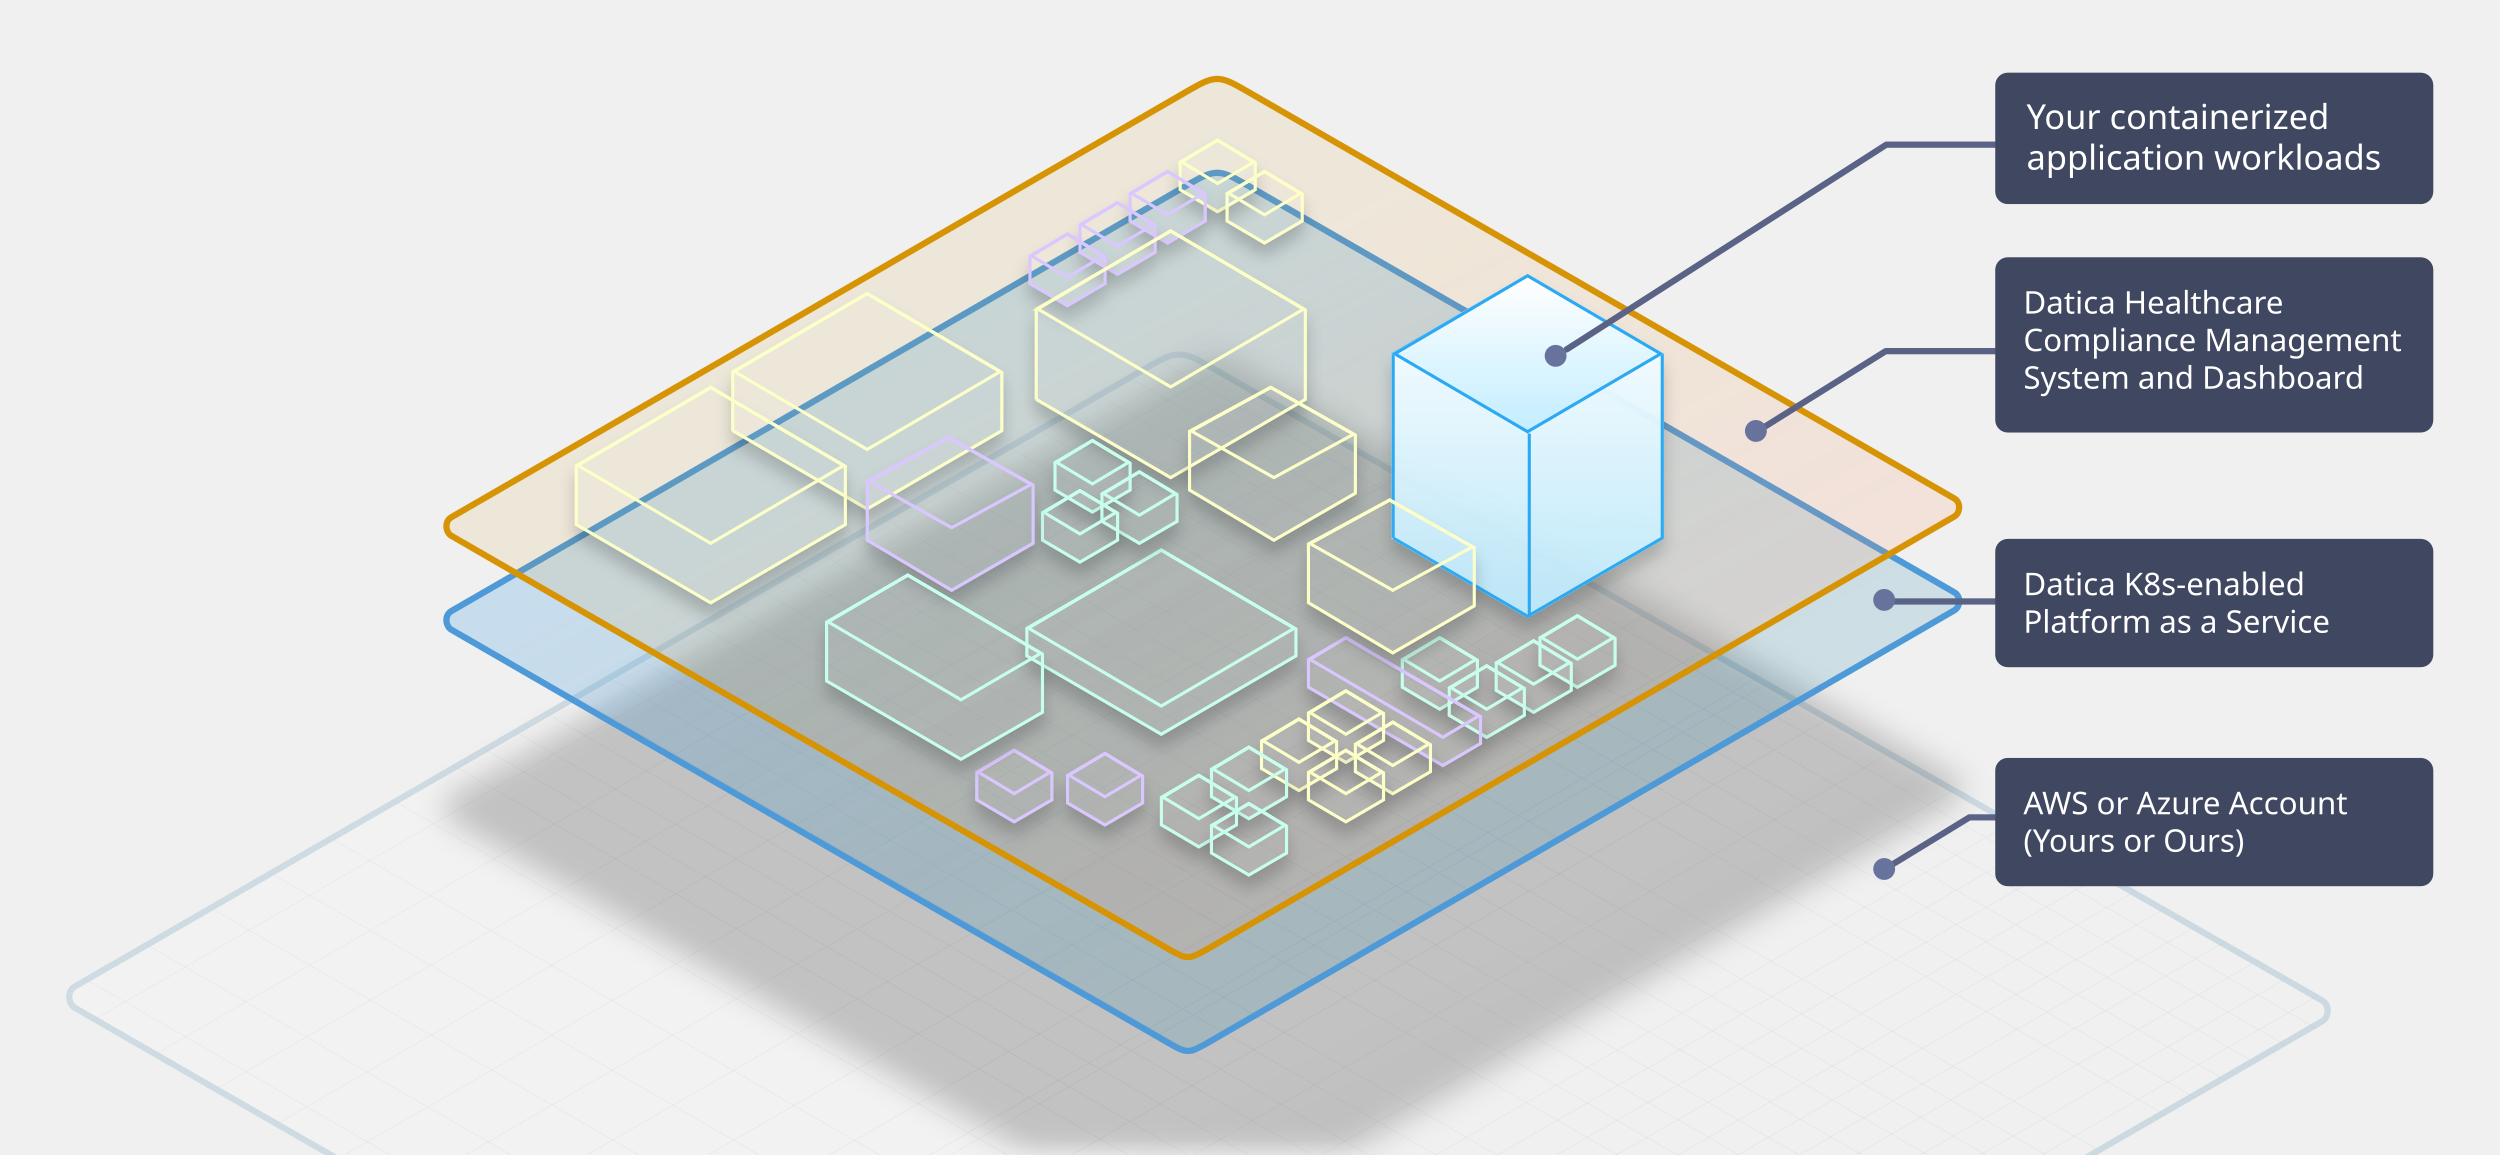
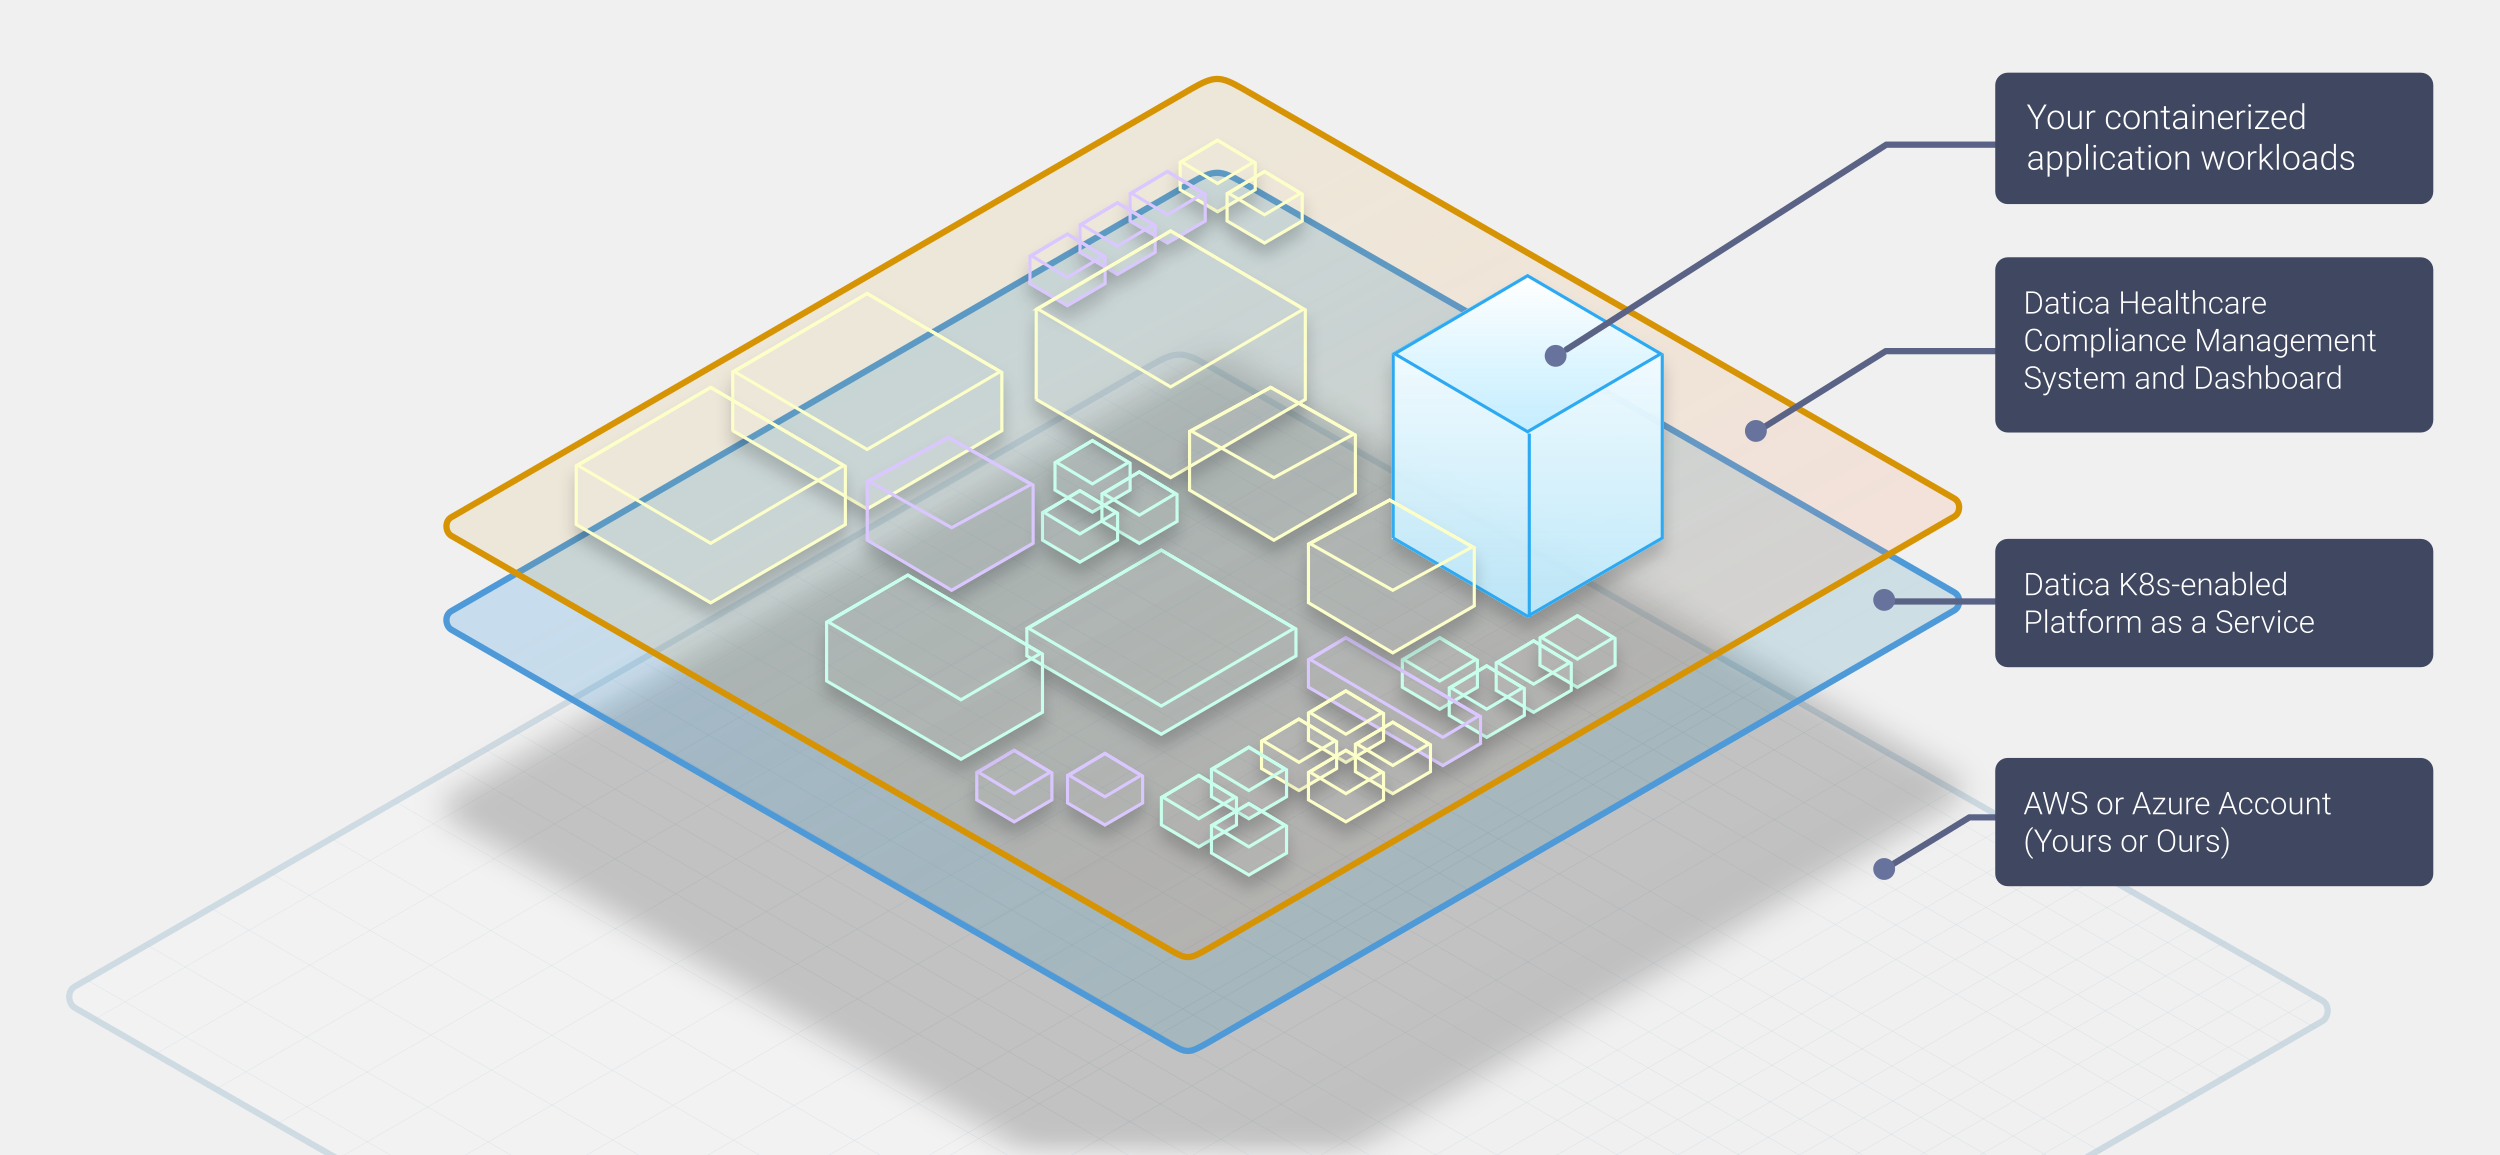
<svg xmlns="http://www.w3.org/2000/svg" xmlns:xlink="http://www.w3.org/1999/xlink" viewBox="0 0 799 369">
  <defs>
    <linearGradient id="b" x1="9.27%" x2="49.13%" y1="50%" y2="92.5%">
      <stop offset="0%" stop-color="#FFF" stop-opacity=".09" />
      <stop offset="100%" stop-color="#FFF" stop-opacity="0" />
    </linearGradient>
    <path id="a" d="M359.27 414.27c8.4 4.87 8.7 4.83 17.27-.08 7.63-4.41 280.8-162.09 345.04-199.23 2.39-1.38 3.6-6.26-.03-8.36-58.72-33.93-297.38-169.07-356.11-203-8.5-4.87-10.87-4.77-19.42.12C259.94 53.38 88.41 152.44 2.32 202.1c-3.71 2.15-2.42 7.2.05 8.62C118.7 278 357.28 413.12 359.27 414.27z" />
    <path id="d" d="M359.27 414.27c8.4 4.87 8.7 4.83 17.27-.08 7.63-4.41 280.8-162.09 345.04-199.23 2.39-1.38 3.6-6.26-.03-8.36-58.72-33.93-297.38-169.07-356.11-203-8.5-4.87-10.87-4.77-19.42.12C259.94 53.38 88.41 152.44 2.32 202.1c-3.71 2.15-2.42 7.2.05 8.62C118.7 278 357.28 413.12 359.27 414.27z" />
    <filter id="e" width="105.8%" height="110%" x="-2.9%" y="-5%" filterUnits="objectBoundingBox">
      <feGaussianBlur in="SourceGraphic" stdDeviation="4.72" />
    </filter>
    <linearGradient id="f" x1="9.27%" x2="49.13%" y1="50%" y2="92.5%">
      <stop offset="0%" stop-color="#4B9EDE" stop-opacity=".25" />
      <stop offset="100%" stop-color="#097AA2" stop-opacity=".15" />
    </linearGradient>
    <path id="g" d="M230.37 309.42c7.48 4.33 7.76 4.3 15.4-.08 6.8-3.93 180.39-104.54 237.68-137.66 2.13-1.23 3.2-5.58-.02-7.45-52.37-30.26-175.2-100.76-227.56-131.02-7.58-4.34-9.7-4.25-17.32.11C161.8 77.6 78.83 125.94 2.07 170.21c-3.31 1.91-2.16 6.41.04 7.69 103.73 59.99 226.48 130.5 228.26 131.52z" />
    <linearGradient id="h" x1="10.39%" x2="49.13%" y1="51.19%" y2="92.5%">
      <stop offset="0%" stop-color="#D69405" stop-opacity=".1" />
      <stop offset="100%" stop-color="#FF925E" stop-opacity=".15" />
    </linearGradient>
    <path id="i" d="M230.37 279.42c7.48 4.33 7.76 4.3 15.4-.08 6.8-3.93 180.39-104.54 237.68-137.66 2.13-1.23 3.2-5.58-.02-7.45-52.37-30.26-175.2-100.76-227.56-131.02-7.58-4.34-9.7-4.25-17.32.11C161.8 47.6 78.83 95.94 2.07 140.21c-3.31 1.91-2.16 6.41.04 7.69 103.73 59.99 226.48 130.5 228.26 131.52z" />
    <linearGradient id="l" x1="50%" x2="50%" y1="2.77%" y2="97.42%">
      <stop offset="0%" stop-color="#FFF" />
      <stop offset="100%" stop-color="#BEECFF" stop-opacity=".89" />
    </linearGradient>
    <path id="k" d="M0 84.67L43.45 110 87 84.67V25.59L43.45 0 0 25.32z" />
    <filter id="j" width="121.8%" height="117.3%" x="-10.9%" y="-5%" filterUnits="objectBoundingBox">
      <feOffset dy="4" in="SourceAlpha" result="shadowOffsetOuter1" />
      <feGaussianBlur in="shadowOffsetOuter1" result="shadowBlurOuter1" stdDeviation="2.5" />
      <feComposite in="shadowBlurOuter1" in2="SourceAlpha" operator="out" result="shadowBlurOuter1" />
      <feColorMatrix in="shadowBlurOuter1" values="0 0 0 0 0.038 0 0 0 0 0.043 0 0 0 0 0.054 0 0 0 0.2 0" />
    </filter>
    <linearGradient id="m" x1="50%" x2="50%" y1="2.77%" y2="97.42%">
      <stop offset="0%" stop-color="#FFF" />
      <stop offset="100%" stop-color="#C2EDFF" stop-opacity=".92" />
    </linearGradient>
    <path id="n" d="M0 25.52L43.45 51 87 25.52 43.45 0z" />
    <path id="p" d="M193 16.68L205.45 24 218 16.68V7.59L205.45 0 193 7.32z" />
    <filter id="o" width="176%" height="179.2%" x="-38%" y="-22.9%" filterUnits="objectBoundingBox">
      <feOffset dy="4" in="SourceAlpha" result="shadowOffsetOuter1" />
      <feGaussianBlur in="shadowOffsetOuter1" result="shadowBlurOuter1" stdDeviation="2.5" />
      <feComposite in="shadowBlurOuter1" in2="SourceAlpha" operator="out" result="shadowBlurOuter1" />
      <feColorMatrix in="shadowBlurOuter1" values="0 0 0 0 0.038 0 0 0 0 0.043 0 0 0 0 0.054 0 0 0 0.2 0" />
    </filter>
    <path id="q" d="M193 7.52L205.45 15 218 7.52 205.45 0z" />
    <path id="s" d="M208 26.68L220.45 34 233 26.68v-9.09L220.45 10 208 17.32z" />
    <filter id="r" width="176%" height="179.2%" x="-38%" y="-22.9%" filterUnits="objectBoundingBox">
      <feOffset dy="4" in="SourceAlpha" result="shadowOffsetOuter1" />
      <feGaussianBlur in="shadowOffsetOuter1" result="shadowBlurOuter1" stdDeviation="2.5" />
      <feComposite in="shadowBlurOuter1" in2="SourceAlpha" operator="out" result="shadowBlurOuter1" />
      <feColorMatrix in="shadowBlurOuter1" values="0 0 0 0 0.038 0 0 0 0 0.043 0 0 0 0 0.054 0 0 0 0.2 0" />
    </filter>
    <path id="t" d="M208 17.52L220.45 25 233 17.52 220.45 10z" />
    <path id="v" d="M177 26.68L189.45 34 202 26.68v-9.09L189.45 10 177 17.32z" />
    <filter id="u" width="176%" height="179.2%" x="-38%" y="-22.9%" filterUnits="objectBoundingBox">
      <feOffset dy="4" in="SourceAlpha" result="shadowOffsetOuter1" />
      <feGaussianBlur in="shadowOffsetOuter1" result="shadowBlurOuter1" stdDeviation="2.5" />
      <feComposite in="shadowBlurOuter1" in2="SourceAlpha" operator="out" result="shadowBlurOuter1" />
      <feColorMatrix in="shadowBlurOuter1" values="0 0 0 0 0.038 0 0 0 0 0.043 0 0 0 0 0.054 0 0 0 0.2 0" />
    </filter>
    <path id="w" d="M177 17.52L189.45 25 202 17.52 189.45 10z" />
    <path id="y" d="M161 36.67L173.45 44 186 36.67v-9.08L173.45 20 161 27.32z" />
    <filter id="x" width="176%" height="179.2%" x="-38%" y="-22.9%" filterUnits="objectBoundingBox">
      <feOffset dy="4" in="SourceAlpha" result="shadowOffsetOuter1" />
      <feGaussianBlur in="shadowOffsetOuter1" result="shadowBlurOuter1" stdDeviation="2.5" />
      <feComposite in="shadowBlurOuter1" in2="SourceAlpha" operator="out" result="shadowBlurOuter1" />
      <feColorMatrix in="shadowBlurOuter1" values="0 0 0 0 0.038 0 0 0 0 0.043 0 0 0 0 0.054 0 0 0 0.2 0" />
    </filter>
    <path id="z" d="M161 27.52L173.45 35 186 27.52 173.45 20z" />
    <path id="B" d="M145 46.67L157.45 54 170 46.67v-9.08L157.45 30 145 37.32z" />
    <filter id="A" width="176%" height="179.2%" x="-38%" y="-22.9%" filterUnits="objectBoundingBox">
      <feOffset dy="4" in="SourceAlpha" result="shadowOffsetOuter1" />
      <feGaussianBlur in="shadowOffsetOuter1" result="shadowBlurOuter1" stdDeviation="2.5" />
      <feComposite in="shadowBlurOuter1" in2="SourceAlpha" operator="out" result="shadowBlurOuter1" />
      <feColorMatrix in="shadowBlurOuter1" values="0 0 0 0 0.038 0 0 0 0 0.043 0 0 0 0 0.054 0 0 0 0.2 0" />
    </filter>
    <path id="C" d="M145 37.52L157.45 45 170 37.52 157.45 30z" />
    <path id="E" d="M144 165.68L187.45 191 231 165.68v-9.09L187.45 131 144 156.32z" />
    <filter id="D" width="121.8%" height="131.7%" x="-10.9%" y="-9.2%" filterUnits="objectBoundingBox">
      <feOffset dy="4" in="SourceAlpha" result="shadowOffsetOuter1" />
      <feGaussianBlur in="shadowOffsetOuter1" result="shadowBlurOuter1" stdDeviation="2.5" />
      <feComposite in="shadowBlurOuter1" in2="SourceAlpha" operator="out" result="shadowBlurOuter1" />
      <feColorMatrix in="shadowBlurOuter1" values="0 0 0 0 0.038 0 0 0 0 0.043 0 0 0 0 0.054 0 0 0 0.2 0" />
    </filter>
    <path id="F" d="M144 156.52L187.45 182 231 156.52 187.45 131z" />
    <path id="H" d="M308 168.68l12.45 7.32 12.55-7.32v-9.09L320.45 152 308 159.32z" />
    <filter id="G" width="176%" height="179.2%" x="-38%" y="-22.9%" filterUnits="objectBoundingBox">
      <feOffset dy="4" in="SourceAlpha" result="shadowOffsetOuter1" />
      <feGaussianBlur in="shadowOffsetOuter1" result="shadowBlurOuter1" stdDeviation="2.5" />
      <feComposite in="shadowBlurOuter1" in2="SourceAlpha" operator="out" result="shadowBlurOuter1" />
      <feColorMatrix in="shadowBlurOuter1" values="0 0 0 0 0.038 0 0 0 0 0.043 0 0 0 0 0.054 0 0 0 0.2 0" />
    </filter>
    <path id="I" d="M308 159.52l12.45 7.48 12.55-7.48-12.55-7.52z" />
    <path id="K" d="M294 176.68l12.45 7.32 12.55-7.32v-9.09L306.45 160 294 167.32z" />
    <filter id="J" width="176%" height="179.2%" x="-38%" y="-22.9%" filterUnits="objectBoundingBox">
      <feOffset dy="4" in="SourceAlpha" result="shadowOffsetOuter1" />
      <feGaussianBlur in="shadowOffsetOuter1" result="shadowBlurOuter1" stdDeviation="2.5" />
      <feComposite in="shadowBlurOuter1" in2="SourceAlpha" operator="out" result="shadowBlurOuter1" />
      <feColorMatrix in="shadowBlurOuter1" values="0 0 0 0 0.038 0 0 0 0 0.043 0 0 0 0 0.054 0 0 0 0.2 0" />
    </filter>
    <path id="L" d="M294 167.52l12.45 7.48 12.55-7.48-12.55-7.52z" />
    <path id="N" d="M264 175.68l12.45 7.32 12.55-7.32v-9.09L276.45 159 264 166.32z" />
    <filter id="M" width="176%" height="179.2%" x="-38%" y="-22.9%" filterUnits="objectBoundingBox">
      <feOffset dy="4" in="SourceAlpha" result="shadowOffsetOuter1" />
      <feGaussianBlur in="shadowOffsetOuter1" result="shadowBlurOuter1" stdDeviation="2.5" />
      <feComposite in="shadowBlurOuter1" in2="SourceAlpha" operator="out" result="shadowBlurOuter1" />
      <feColorMatrix in="shadowBlurOuter1" values="0 0 0 0 0.038 0 0 0 0 0.043 0 0 0 0 0.054 0 0 0 0.2 0" />
    </filter>
    <path id="O" d="M264 166.52l12.45 7.48 12.55-7.48-12.55-7.52z" />
    <path id="Q" d="M279 184.68l12.45 7.32 12.55-7.32v-9.09L291.45 168 279 175.32z" />
    <filter id="P" width="176%" height="179.2%" x="-38%" y="-22.9%" filterUnits="objectBoundingBox">
      <feOffset dy="4" in="SourceAlpha" result="shadowOffsetOuter1" />
      <feGaussianBlur in="shadowOffsetOuter1" result="shadowBlurOuter1" stdDeviation="2.5" />
      <feComposite in="shadowBlurOuter1" in2="SourceAlpha" operator="out" result="shadowBlurOuter1" />
      <feColorMatrix in="shadowBlurOuter1" values="0 0 0 0 0.038 0 0 0 0 0.043 0 0 0 0 0.054 0 0 0 0.2 0" />
    </filter>
    <path id="R" d="M279 175.52l12.45 7.48 12.55-7.48-12.55-7.52z" />
    <path id="T" d="M234 175.68L277.45 201l12.55-7.32v-9.09L246.45 159 234 166.32z" />
    <filter id="S" width="133.9%" height="145.2%" x="-17%" y="-13.1%" filterUnits="objectBoundingBox">
      <feOffset dy="4" in="SourceAlpha" result="shadowOffsetOuter1" />
      <feGaussianBlur in="shadowOffsetOuter1" result="shadowBlurOuter1" stdDeviation="2.5" />
      <feComposite in="shadowBlurOuter1" in2="SourceAlpha" operator="out" result="shadowBlurOuter1" />
      <feColorMatrix in="shadowBlurOuter1" values="0 0 0 0 0.038 0 0 0 0 0.043 0 0 0 0 0.054 0 0 0 0.2 0" />
    </filter>
    <path id="U" d="M234 166.52L277.45 192l12.55-7.48L246.45 159z" />
    <path id="W" d="M147 83.67L190.45 109 234 83.67V54.59L190.45 29 147 54.32z" />
    <filter id="V" width="121.8%" height="123.7%" x="-10.9%" y="-6.9%" filterUnits="objectBoundingBox">
      <feOffset dy="4" in="SourceAlpha" result="shadowOffsetOuter1" />
      <feGaussianBlur in="shadowOffsetOuter1" result="shadowBlurOuter1" stdDeviation="2.5" />
      <feComposite in="shadowBlurOuter1" in2="SourceAlpha" operator="out" result="shadowBlurOuter1" />
      <feColorMatrix in="shadowBlurOuter1" values="0 0 0 0 0.038 0 0 0 0 0.043 0 0 0 0 0.054 0 0 0 0.2 0" />
    </filter>
    <path id="X" d="M147 54.52L190.45 80 234 54.52 190.45 29z" />
    <path id="Z" d="M234 192.68l12.45 7.32 12.55-7.32v-9.09L246.45 176 234 183.32z" />
    <filter id="Y" width="176%" height="179.2%" x="-38%" y="-22.9%" filterUnits="objectBoundingBox">
      <feOffset dy="4" in="SourceAlpha" result="shadowOffsetOuter1" />
      <feGaussianBlur in="shadowOffsetOuter1" result="shadowBlurOuter1" stdDeviation="2.5" />
      <feComposite in="shadowBlurOuter1" in2="SourceAlpha" operator="out" result="shadowBlurOuter1" />
      <feColorMatrix in="shadowBlurOuter1" values="0 0 0 0 0.038 0 0 0 0 0.043 0 0 0 0 0.054 0 0 0 0.2 0" />
    </filter>
    <path id="aa" d="M234 183.52l12.45 7.48 12.55-7.48-12.55-7.52z" />
    <path id="ac" d="M249 202.68l12.45 7.32 12.55-7.32v-9.09L261.45 186 249 193.32z" />
    <filter id="ab" width="176%" height="179.2%" x="-38%" y="-22.9%" filterUnits="objectBoundingBox">
      <feOffset dy="4" in="SourceAlpha" result="shadowOffsetOuter1" />
      <feGaussianBlur in="shadowOffsetOuter1" result="shadowBlurOuter1" stdDeviation="2.5" />
      <feComposite in="shadowBlurOuter1" in2="SourceAlpha" operator="out" result="shadowBlurOuter1" />
      <feColorMatrix in="shadowBlurOuter1" values="0 0 0 0 0.038 0 0 0 0 0.043 0 0 0 0 0.054 0 0 0 0.2 0" />
    </filter>
    <path id="ad" d="M249 193.52l12.45 7.48 12.55-7.48-12.55-7.52z" />
    <path id="af" d="M219 201.68l12.45 7.32 12.55-7.32v-9.09L231.45 185 219 192.32z" />
    <filter id="ae" width="176%" height="179.2%" x="-38%" y="-22.9%" filterUnits="objectBoundingBox">
      <feOffset dy="4" in="SourceAlpha" result="shadowOffsetOuter1" />
      <feGaussianBlur in="shadowOffsetOuter1" result="shadowBlurOuter1" stdDeviation="2.5" />
      <feComposite in="shadowBlurOuter1" in2="SourceAlpha" operator="out" result="shadowBlurOuter1" />
      <feColorMatrix in="shadowBlurOuter1" values="0 0 0 0 0.038 0 0 0 0 0.043 0 0 0 0 0.054 0 0 0 0.2 0" />
    </filter>
    <path id="ag" d="M219 192.52l12.45 7.48 12.55-7.48-12.55-7.52z" />
    <path id="ai" d="M234 211.68l12.45 7.32 12.55-7.32v-9.09L246.45 195 234 202.32z" />
    <filter id="ah" width="176%" height="179.2%" x="-38%" y="-22.9%" filterUnits="objectBoundingBox">
      <feOffset dy="4" in="SourceAlpha" result="shadowOffsetOuter1" />
      <feGaussianBlur in="shadowOffsetOuter1" result="shadowBlurOuter1" stdDeviation="2.5" />
      <feComposite in="shadowBlurOuter1" in2="SourceAlpha" operator="out" result="shadowBlurOuter1" />
      <feColorMatrix in="shadowBlurOuter1" values="0 0 0 0 0.038 0 0 0 0 0.043 0 0 0 0 0.054 0 0 0 0.2 0" />
    </filter>
    <path id="aj" d="M234 202.52l12.45 7.48 12.55-7.48-12.55-7.52z" />
    <path id="al" d="M203 210.68l12.45 7.32 12.55-7.32v-9.09L215.45 194 203 201.32z" />
    <filter id="ak" width="176%" height="179.2%" x="-38%" y="-22.9%" filterUnits="objectBoundingBox">
      <feOffset dy="4" in="SourceAlpha" result="shadowOffsetOuter1" />
      <feGaussianBlur in="shadowOffsetOuter1" result="shadowBlurOuter1" stdDeviation="2.5" />
      <feComposite in="shadowBlurOuter1" in2="SourceAlpha" operator="out" result="shadowBlurOuter1" />
      <feColorMatrix in="shadowBlurOuter1" values="0 0 0 0 0.038 0 0 0 0 0.043 0 0 0 0 0.054 0 0 0 0.2 0" />
    </filter>
    <path id="am" d="M203 201.52l12.45 7.48 12.55-7.48-12.55-7.52z" />
    <path id="ao" d="M187 219.68l12.45 7.32 12.55-7.32v-9.09L199.45 203 187 210.32z" />
    <filter id="an" width="176%" height="179.2%" x="-38%" y="-22.9%" filterUnits="objectBoundingBox">
      <feOffset dy="4" in="SourceAlpha" result="shadowOffsetOuter1" />
      <feGaussianBlur in="shadowOffsetOuter1" result="shadowBlurOuter1" stdDeviation="2.5" />
      <feComposite in="shadowBlurOuter1" in2="SourceAlpha" operator="out" result="shadowBlurOuter1" />
      <feColorMatrix in="shadowBlurOuter1" values="0 0 0 0 0.038 0 0 0 0 0.043 0 0 0 0 0.054 0 0 0 0.2 0" />
    </filter>
    <path id="ap" d="M187 210.52l12.45 7.48 12.55-7.48-12.55-7.52z" />
    <path id="ar" d="M128 211.68l12.45 7.32 12.55-7.32v-9.09L140.45 195 128 202.32z" />
    <filter id="aq" width="176%" height="179.2%" x="-38%" y="-22.9%" filterUnits="objectBoundingBox">
      <feOffset dy="4" in="SourceAlpha" result="shadowOffsetOuter1" />
      <feGaussianBlur in="shadowOffsetOuter1" result="shadowBlurOuter1" stdDeviation="2.5" />
      <feComposite in="shadowBlurOuter1" in2="SourceAlpha" operator="out" result="shadowBlurOuter1" />
      <feColorMatrix in="shadowBlurOuter1" values="0 0 0 0 0.038 0 0 0 0 0.043 0 0 0 0 0.054 0 0 0 0.2 0" />
    </filter>
    <path id="as" d="M128 202.52l12.45 7.48 12.55-7.48-12.55-7.52z" />
    <path id="au" d="M153 112.67l12.45 7.33 12.55-7.33v-9.08L165.45 96 153 103.32z" />
    <filter id="at" width="176%" height="179.2%" x="-38%" y="-22.9%" filterUnits="objectBoundingBox">
      <feOffset dy="4" in="SourceAlpha" result="shadowOffsetOuter1" />
      <feGaussianBlur in="shadowOffsetOuter1" result="shadowBlurOuter1" stdDeviation="2.5" />
      <feComposite in="shadowBlurOuter1" in2="SourceAlpha" operator="out" result="shadowBlurOuter1" />
      <feColorMatrix in="shadowBlurOuter1" values="0 0 0 0 0.038 0 0 0 0 0.043 0 0 0 0 0.054 0 0 0 0.2 0" />
    </filter>
    <path id="av" d="M153 103.52l12.45 7.48 12.55-7.48L165.45 96z" />
    <path id="ax" d="M168 122.67l12.45 7.33 12.55-7.33v-9.08L180.45 106 168 113.32z" />
    <filter id="aw" width="176%" height="179.2%" x="-38%" y="-22.9%" filterUnits="objectBoundingBox">
      <feOffset dy="4" in="SourceAlpha" result="shadowOffsetOuter1" />
      <feGaussianBlur in="shadowOffsetOuter1" result="shadowBlurOuter1" stdDeviation="2.5" />
      <feComposite in="shadowBlurOuter1" in2="SourceAlpha" operator="out" result="shadowBlurOuter1" />
      <feColorMatrix in="shadowBlurOuter1" values="0 0 0 0 0.038 0 0 0 0 0.043 0 0 0 0 0.054 0 0 0 0.2 0" />
    </filter>
    <path id="ay" d="M168 113.52l12.45 7.48 12.55-7.48-12.55-7.52z" />
    <path id="aA" d="M149 128.68l12.45 7.32 12.55-7.32v-9.09L161.45 112 149 119.32z" />
    <filter id="az" width="176%" height="179.2%" x="-38%" y="-22.9%" filterUnits="objectBoundingBox">
      <feOffset dy="4" in="SourceAlpha" result="shadowOffsetOuter1" />
      <feGaussianBlur in="shadowOffsetOuter1" result="shadowBlurOuter1" stdDeviation="2.5" />
      <feComposite in="shadowBlurOuter1" in2="SourceAlpha" operator="out" result="shadowBlurOuter1" />
      <feColorMatrix in="shadowBlurOuter1" values="0 0 0 0 0.038 0 0 0 0 0.043 0 0 0 0 0.054 0 0 0 0.2 0" />
    </filter>
    <path id="aB" d="M149 119.52l12.45 7.48 12.55-7.48-12.55-7.52z" />
    <path id="aD" d="M157 212.68l12.45 7.32 12.55-7.32v-9.09L169.45 196 157 203.32z" />
    <filter id="aC" width="176%" height="179.2%" x="-38%" y="-22.9%" filterUnits="objectBoundingBox">
      <feOffset dy="4" in="SourceAlpha" result="shadowOffsetOuter1" />
      <feGaussianBlur in="shadowOffsetOuter1" result="shadowBlurOuter1" stdDeviation="2.5" />
      <feComposite in="shadowBlurOuter1" in2="SourceAlpha" operator="out" result="shadowBlurOuter1" />
      <feColorMatrix in="shadowBlurOuter1" values="0 0 0 0 0.038 0 0 0 0 0.043 0 0 0 0 0.054 0 0 0 0.2 0" />
    </filter>
    <path id="aE" d="M157 203.52l12.45 7.48 12.55-7.48-12.55-7.52z" />
    <path id="aG" d="M203 228.68l12.45 7.32 12.55-7.32v-9.09L215.45 212 203 219.32z" />
    <filter id="aF" width="176%" height="179.2%" x="-38%" y="-22.9%" filterUnits="objectBoundingBox">
      <feOffset dy="4" in="SourceAlpha" result="shadowOffsetOuter1" />
      <feGaussianBlur in="shadowOffsetOuter1" result="shadowBlurOuter1" stdDeviation="2.5" />
      <feComposite in="shadowBlurOuter1" in2="SourceAlpha" operator="out" result="shadowBlurOuter1" />
      <feColorMatrix in="shadowBlurOuter1" values="0 0 0 0 0.038 0 0 0 0 0.043 0 0 0 0 0.054 0 0 0 0.2 0" />
    </filter>
    <path id="aH" d="M203 219.52l12.45 7.48 12.55-7.48-12.55-7.52z" />
    <path id="aJ" d="M50 93.67L93.45 119 137 93.67V74.59L93.45 49 50 74.32z" />
    <filter id="aI" width="121.8%" height="127.1%" x="-10.9%" y="-7.9%" filterUnits="objectBoundingBox">
      <feOffset dy="4" in="SourceAlpha" result="shadowOffsetOuter1" />
      <feGaussianBlur in="shadowOffsetOuter1" result="shadowBlurOuter1" stdDeviation="2.5" />
      <feComposite in="shadowBlurOuter1" in2="SourceAlpha" operator="out" result="shadowBlurOuter1" />
      <feColorMatrix in="shadowBlurOuter1" values="0 0 0 0 0.038 0 0 0 0 0.043 0 0 0 0 0.054 0 0 0 0.2 0" />
    </filter>
    <path id="aK" d="M50 74.52L93.45 100 137 74.52 93.45 49z" />
    <path id="aM" d="M93 128.68L120.45 145 147 129.68v-19.09L119.45 95 93 109.32z" />
    <filter id="aL" width="135.2%" height="138%" x="-17.6%" y="-11%" filterUnits="objectBoundingBox">
      <feOffset dy="4" in="SourceAlpha" result="shadowOffsetOuter1" />
      <feGaussianBlur in="shadowOffsetOuter1" result="shadowBlurOuter1" stdDeviation="2.5" />
      <feComposite in="shadowBlurOuter1" in2="SourceAlpha" operator="out" result="shadowBlurOuter1" />
      <feColorMatrix in="shadowBlurOuter1" values="0 0 0 0 0.038 0 0 0 0 0.043 0 0 0 0 0.054 0 0 0 0.2 0" />
    </filter>
    <path id="aN" d="M93 109.52L120.45 125 147 110.52 119.45 95z" />
    <path id="aP" d="M196 112.67L223.45 129 250 113.67V94.59L222.45 79 196 93.32z" />
    <filter id="aO" width="135.2%" height="138%" x="-17.6%" y="-11%" filterUnits="objectBoundingBox">
      <feOffset dy="4" in="SourceAlpha" result="shadowOffsetOuter1" />
      <feGaussianBlur in="shadowOffsetOuter1" result="shadowBlurOuter1" stdDeviation="2.5" />
      <feComposite in="shadowBlurOuter1" in2="SourceAlpha" operator="out" result="shadowBlurOuter1" />
      <feColorMatrix in="shadowBlurOuter1" values="0 0 0 0 0.038 0 0 0 0 0.043 0 0 0 0 0.054 0 0 0 0.2 0" />
    </filter>
    <path id="aQ" d="M196 93.52L223.45 109 250 94.52 222.45 79z" />
    <path id="aS" d="M234 148.68L261.45 165 288 149.68v-19.09L260.45 115 234 129.32z" />
    <filter id="aR" width="135.2%" height="138%" x="-17.6%" y="-11%" filterUnits="objectBoundingBox">
      <feOffset dy="4" in="SourceAlpha" result="shadowOffsetOuter1" />
      <feGaussianBlur in="shadowOffsetOuter1" result="shadowBlurOuter1" stdDeviation="2.5" />
      <feComposite in="shadowBlurOuter1" in2="SourceAlpha" operator="out" result="shadowBlurOuter1" />
      <feColorMatrix in="shadowBlurOuter1" values="0 0 0 0 0.038 0 0 0 0 0.043 0 0 0 0 0.054 0 0 0 0.2 0" />
    </filter>
    <path id="aT" d="M234 129.52L261.45 145 288 130.52 260.45 115z" />
    <path id="aV" d="M80 173.68L123.45 199 150 183.68v-19.09L106.45 139 80 154.32z" />
    <filter id="aU" width="127.1%" height="131.7%" x="-13.6%" y="-9.2%" filterUnits="objectBoundingBox">
      <feOffset dy="4" in="SourceAlpha" result="shadowOffsetOuter1" />
      <feGaussianBlur in="shadowOffsetOuter1" result="shadowBlurOuter1" stdDeviation="2.5" />
      <feComposite in="shadowBlurOuter1" in2="SourceAlpha" operator="out" result="shadowBlurOuter1" />
      <feColorMatrix in="shadowBlurOuter1" values="0 0 0 0 0.038 0 0 0 0 0.043 0 0 0 0 0.054 0 0 0 0.2 0" />
    </filter>
    <path id="aW" d="M80 154.52L123.45 180 150 164.52 106.45 139z" />
    <path id="aY" d="M0 123.67L43.45 149 87 123.67v-19.08L43.45 79 0 104.32z" />
    <filter id="aX" width="121.8%" height="127.1%" x="-10.9%" y="-7.9%" filterUnits="objectBoundingBox">
      <feOffset dy="4" in="SourceAlpha" result="shadowOffsetOuter1" />
      <feGaussianBlur in="shadowOffsetOuter1" result="shadowBlurOuter1" stdDeviation="2.5" />
      <feComposite in="shadowBlurOuter1" in2="SourceAlpha" operator="out" result="shadowBlurOuter1" />
      <feColorMatrix in="shadowBlurOuter1" values="0 0 0 0 0.038 0 0 0 0 0.043 0 0 0 0 0.054 0 0 0 0.2 0" />
    </filter>
    <path id="aZ" d="M0 104.52L43.45 130 87 104.52 43.45 79z" />
  </defs>
  <g fill="none" fill-rule="evenodd">
    <g transform="translate(21.11 112.3)">
      <mask id="c" fill="#fff">
        <use xlink:href="#a" />
      </mask>
      <use fill="url(#b)" xlink:href="#a" />
      <path stroke="#B3C8D6" stroke-opacity=".35" stroke-width="2" d="M359.9 413.49c7.92 4.58 7.9 4.56 16.14-.17L555.2 309.89l.05-.03c82.36-47.55 140.67-81.22 165.83-95.77 2.17-1.25 2.52-5.15-.03-6.62-24.46-14.14-66.53-38.1-178.05-101.5C431.48 42.57 389.41 18.6 364.94 4.47c-8.12-4.66-10.11-4.64-18.42.12-35.87 20.69-75.24 43.42-171.85 99.18-96.6 55.77-135.98 78.5-171.85 99.19-2.62 1.51-2.22 5.57.05 6.88a28900.5 28900.5 0 0 0 145.14 83.2l2.13 1.21A107351.1 107351.1 0 0 0 359.91 413.5z" />
      <g stroke="#B3C8D6" stroke-linecap="square" stroke-width=".2" mask="url(#c)" opacity=".3">
        <path d="M-155.67-73.48l971.19 560.7m-949.88-560.7l971.18 560.7M-371.03 50.89l971.18 560.7M60.83-198.5l971.18 560.71M79.9-198.49l971.18 560.7m-1618.2-198.1l971.17 560.71M-135.26-85.27l971.18 560.72M-351.76 39.75l971.18 560.71M80.1-209.63l971.18 560.72m-951-560.72l971.19 560.72m-1618.2-198.76l971.19 560.71M-116-96.39l971.18 560.7M-96.93-96.38l971.18 560.7M-331.36 27.98l971.18 560.71M99.37-220.75l971.18 560.7m-1598-198.75l971.18 560.71M-724 254.7l971.18 560.72M-94.48-106.4L876.7 454.3M-312.09 16.84l971.18 560.71M119.77-232.53l971.19 560.7M-508.2 130.08L463 690.8M-704.73 243.57l971.18 560.7M-77.45-119.3l971.2 560.7M-56.07-119.02L915.1 441.69m-1012.74-561l971.18 560.72M-292.82 5.71l971.18 560.72m-539.32-810.1l971.19 560.72m-1599.15-198.1l971.19 560.7m-1167.73-447.2l971.18 560.71M-57.05-130.43l971.18 560.71m-952.12-560.7l971.18 560.7M-272.4-6.07l971.17 560.71M158.31-254.79l971.19 560.71M-468.51 107.17l971.18 560.7m-1167.73-447.2l971.18 560.71m-343.9-922.93L933.4 419.16M-253.15-17.2l971.18 560.72M177.58-265.92l971.19 560.72M-449.24 96.04l971.18 560.71M-645.8 209.53l971.2 560.71M-17.38-153.34L953.8 407.38M1.68-153.34l971.19 560.72M-233.88-28.32L737.3 532.39M198-277.7l971.18 560.71M-429.97 84.91L541.2 645.62M-626.52 198.4l971.18 560.72M1.9-164.46l971.18 560.7M20.95-164.45l971.19 560.7M-213.48-40.1l971.19 560.7M217.26-288.81l971.18 560.7M-409.57 73.14l971.17 560.7M-606.12 186.62l971.19 560.71M21.16-175.59l971.18 560.71M40.22-175.59l971.19 560.71M-194.21-51.23l971.19 560.71M-175.14-51.23l971.18 560.71M236.52-299.95l971.19 560.71M-390.3 62l971.18 560.72M-586.85 175.5l971.19 560.7M40.43-186.71L1011.6 374m-951-560.7L1031.79 374M-174.94-62.36l971.19 560.71m-951-560.7l971.18 560.7m-559.5-810.08l971.18 560.71M295.47-333.99l971.18 560.72m-950.78-572.5l971.18 560.71M335.14-356.9l971.18 560.72M354.41-368.02l971.18 560.71M373.68-379.15l971.18 560.71m-950.78-572.5l971.18 560.72M276.2-322.86l971.18 560.71" />
      </g>
      <g stroke="#B3C8D6" stroke-linecap="square" stroke-width=".2" mask="url(#c)" opacity=".3">
        <path d="M824.67-145.2L-297.28 501.95m908.93-770.14L-510.3 378.96m1548-401.17L-84.25 624.94M1055.64-22.21L-66.31 624.94m484.3-1004.93L-703.94 267.16M844.04-134.02L-277.91 513.13M631.02-257L-490.93 390.15m1548-401.18L-64.9 636.12M1076.12-11.03L-45.82 636.12M437.36-368.8L-684.59 278.34m1548-401.18L-258.54 524.31m908.92-770.14L-471.57 401.33M1076.43.15L-45.52 647.3M1095.49.15L-26.46 647.3M456.73-357.63L-665.22 289.52m1548-401.18L-239.19 535.5M962.22-66.84L-159.73 580.31m829.48-814.96L-452.2 412.51m1548-401.18L-26.17 658.48M476.1-346.45L-645.86 300.7m1548-401.18L-219.81 546.68m908.93-770.14L-432.83 423.69M1115.16 22.5L-6.8 669.66M495.46-335.27L-626.49 311.88m1548-401.18L-200.46 557.86m908.93-770.14L-413.47 434.87m1548-401.18L12.56 680.84M514.83-324.09L-607.12 323.06M940.87-78.12L-181.08 569.04M727.85-201.1L-394.1 446.05M1153.89 44.87L31.94 692.02M534.19-312.9L-587.76 334.24M963.85-139.95L-158.1 507.2m905.31-697.12L-374.74 457.23m1548-401.18L51.3 703.21M553.56-301.73L-568.4 345.42m1548-401.17L-142.35 591.4m908.93-770.14L-355.37 468.4M1192.62 67.23L70.67 714.4M572.92-290.55L-549.03 356.6m1548-401.17L-123 602.58M1018.03-44.57L-103.92 602.58M979.9-44.57L-142.05 602.58m928-770.14L-336.02 479.59M1212 78.41L90.04 725.57M592.29-279.37L-529.66 367.78M1018.33-33.39L-103.62 613.76M1037.39-33.39L-84.56 613.76m889.87-770.14L-316.64 490.77m1548-401.17L109.4 736.75m1160.68-624.8L148.13 759.12m1141.32-635.97L167.5 770.29m1141.3-635.97L186.86 781.47M1328.18 145.5L206.23 792.65m1141.31-635.97L225.6 803.83m1141.32-635.97L244.96 815.01m1005.76-714.23L128.77 747.93m269.86-1139.1L-723.32 255.97" />
      </g>
      <g mask="url(#c)">
        <use fill="url(#b)" xlink:href="#d" />
        <path stroke="#B3C8D6" stroke-opacity=".35" stroke-width="2" d="M359.9 413.49c7.92 4.58 7.9 4.56 16.14-.17L555.2 309.89l.05-.03c82.36-47.55 140.67-81.22 165.83-95.77 2.17-1.25 2.52-5.15-.03-6.62-24.46-14.14-66.53-38.1-178.05-101.5C431.48 42.57 389.41 18.6 364.94 4.47c-8.12-4.66-10.11-4.64-18.42.12-35.87 20.69-75.24 43.42-171.85 99.18-96.6 55.77-135.98 78.5-171.85 99.19-2.62 1.51-2.22 5.57.05 6.88a28900.5 28900.5 0 0 0 145.14 83.2l2.13 1.21A107351.1 107351.1 0 0 0 359.91 413.5z" />
      </g>
    </g>
    <path fill="#000" fill-opacity=".2" d="M351.37 369.42c7.48 4.33 7.76 4.3 15.4-.08 6.8-3.93 180.39-104.54 237.68-137.66 2.13-1.23 3.2-5.58-.02-7.45-52.37-30.26-175.2-100.76-227.56-131.02-7.58-4.34-9.7-4.25-17.32.11-76.76 44.28-159.72 92.62-236.48 136.89-3.31 1.91-2.16 6.41.04 7.69 103.73 59.99 226.48 130.5 228.26 131.52z" filter="url(#e)" transform="translate(20.68 24.23)" />
    <g transform="translate(141.68 24.23)">
      <use fill="url(#f)" xlink:href="#g" />
      <path stroke="#4E99D8" stroke-width="2" d="M230.91 308.58c7.1 4.11 7.01 4.1 14.36-.1a435986 435986 0 0 1 127.73-74l.08-.05c51.35-29.75 88.87-51.47 109.87-63.61 1.87-1.08 2.17-4.46-.02-5.72-21.82-12.6-48.09-27.73-113.78-65.51-65.7-37.8-91.96-52.9-113.78-65.52-7.2-4.12-8.94-4.1-16.32.12a55545.57 55545.57 0 0 0-118.23 68.44c-59.9 34.73-86.26 50-118.25 68.45-2.26 1.3-1.91 4.82.04 5.95a61712 61712 0 0 0 41.58 24.02l1.4.81a103414.13 103414.13 0 0 0 185.32 106.72z" />
      <use fill="url(#h)" xlink:href="#i" />
      <path stroke="#D69405" stroke-width="2" d="M230.91 278.58c7.1 4.11 7.01 4.1 14.36-.1a435986 435986 0 0 1 127.73-74l.08-.05c51.35-29.75 88.87-51.47 109.87-63.61 1.87-1.08 2.17-4.46-.02-5.72-21.82-12.6-48.09-27.73-113.78-65.51A71404.4 71404.4 0 0 1 255.37 4.07c-7.2-4.12-8.94-4.1-16.32.12a55545.59 55545.59 0 0 0-118.23 68.44c-59.9 34.73-86.26 50-118.25 68.45-2.26 1.3-1.91 4.82.04 5.95a61712 61712 0 0 0 41.58 24.02l1.4.81a103414.13 103414.13 0 0 0 185.32 106.72z" />
    </g>
    <g transform="translate(444.76 87.55)">
      <use fill="#000" filter="url(#j)" xlink:href="#k" />
      <use fill="url(#l)" xlink:href="#k" />
      <path stroke="#2DA9F1" d="M.5 84.39l42.95 25.03L86.5 84.4V25.88L43.45.58.5 25.6v58.8z" />
      <use fill="url(#m)" xlink:href="#n" />
      <path stroke="#2DA9F1" d="M.99 25.52l42.46 24.9L86 25.52 43.45.58.99 25.52zM44 51v58.64" />
    </g>
    <g transform="translate(183.68 44.23)">
      <use fill="#000" filter="url(#o)" xlink:href="#p" />
      <use fill="#D5D3CF" fill-opacity=".01" xlink:href="#p" />
      <path stroke="#FCFFC7" d="M193.5 16.39l11.95 7.03 12.05-7.03V7.87L205.44.58 193.5 7.6v8.79z" />
      <use fill="#D5D3CF" fill-opacity=".01" xlink:href="#q" />
      <path stroke="#FCFFC7" d="M193.97 7.52l11.48 6.9 11.58-6.9L205.45.58l-11.48 6.94z" />
      <use fill="#000" filter="url(#r)" xlink:href="#s" />
      <use fill="#D5D3CF" fill-opacity=".01" xlink:href="#s" />
      <path stroke="#FCFFC7" d="M208.5 26.39l11.95 7.03 12.05-7.03v-8.52l-12.06-7.29-11.94 7.02v8.79z" />
      <use fill="#D5D3CF" fill-opacity=".01" xlink:href="#t" />
      <path stroke="#FCFFC7" d="M208.97 17.52l11.48 6.9 11.58-6.9-11.58-6.94-11.48 6.94z" />
      <use fill="#000" filter="url(#u)" xlink:href="#v" />
      <use fill="#D5D3CF" fill-opacity=".01" xlink:href="#v" />
      <path stroke="#DAC7FF" d="M177.5 26.39l11.95 7.03 12.05-7.03v-8.52l-12.06-7.29-11.94 7.02v8.79z" />
      <use fill="#D5D3CF" fill-opacity=".01" xlink:href="#w" />
      <path stroke="#DAC7FF" d="M177.97 17.52l11.48 6.9 11.58-6.9-11.58-6.94-11.48 6.94z" />
      <use fill="#000" filter="url(#x)" xlink:href="#y" />
      <use fill="#D5D3CF" fill-opacity=".01" xlink:href="#y" />
      <path stroke="#DAC7FF" d="M161.5 36.39l11.95 7.03 12.05-7.03v-8.52l-12.06-7.29-11.94 7.02v8.79z" />
      <use fill="#D5D3CF" fill-opacity=".01" xlink:href="#z" />
      <path stroke="#DAC7FF" d="M161.97 27.52l11.48 6.9 11.58-6.9-11.58-6.94-11.48 6.94z" />
      <use fill="#000" filter="url(#A)" xlink:href="#B" />
      <use fill="#D5D3CF" fill-opacity=".01" xlink:href="#B" />
      <path stroke="#DAC7FF" d="M145.5 46.39l11.95 7.03 12.05-7.03v-8.52l-12.06-7.29-11.94 7.02v8.79z" />
      <use fill="#D5D3CF" fill-opacity=".01" xlink:href="#C" />
      <path stroke="#DAC7FF" d="M145.97 37.52l11.48 6.9 11.58-6.9-11.58-6.94-11.48 6.94z" />
      <use fill="#000" filter="url(#D)" xlink:href="#E" />
      <use fill="#D5D3CF" fill-opacity=".01" xlink:href="#E" />
      <path stroke="#C7FFEC" d="M144.5 165.39l42.95 25.03 43.05-25.03v-8.51l-43.05-25.3-42.95 25.02v8.79z" />
      <use fill="#D5D3CF" fill-opacity=".01" xlink:href="#F" />
      <path stroke="#C7FFEC" d="M144.99 156.52l42.46 24.9 42.56-24.9-42.56-24.94-42.46 24.94z" />
      <use fill="#000" filter="url(#G)" xlink:href="#H" />
      <use fill="#D5D3CF" fill-opacity=".01" xlink:href="#H" />
      <path stroke="#C7FFEC" d="M308.5 168.39l11.95 7.03 12.05-7.03v-8.52l-12.06-7.29-11.94 7.02v8.79z" />
      <use fill="#D5D3CF" fill-opacity=".01" xlink:href="#I" />
      <path stroke="#C7FFEC" d="M308.97 159.52l11.48 6.9 11.58-6.9-11.58-6.94-11.48 6.94z" />
      <use fill="#000" filter="url(#J)" xlink:href="#K" />
      <use fill="#D5D3CF" fill-opacity=".01" xlink:href="#K" />
      <path stroke="#C7FFEC" d="M294.5 176.39l11.95 7.03 12.05-7.03v-8.52l-12.06-7.29-11.94 7.02v8.79z" />
      <use fill="#D5D3CF" fill-opacity=".01" xlink:href="#L" />
      <path stroke="#C7FFEC" d="M294.97 167.52l11.48 6.9 11.58-6.9-11.58-6.94-11.48 6.94z" />
      <use fill="#000" filter="url(#M)" xlink:href="#N" />
      <use fill="#D5D3CF" fill-opacity=".01" xlink:href="#N" />
      <path stroke="#C7FFEC" d="M264.5 175.39l11.95 7.03 12.05-7.03v-8.52l-12.06-7.29-11.94 7.02v8.79z" />
      <use fill="#D5D3CF" fill-opacity=".01" xlink:href="#O" />
      <path stroke="#C7FFEC" d="M264.97 166.52l11.48 6.9 11.58-6.9-11.58-6.94-11.48 6.94z" />
      <use fill="#000" filter="url(#P)" xlink:href="#Q" />
      <use fill="#D5D3CF" fill-opacity=".01" xlink:href="#Q" />
      <path stroke="#C7FFEC" d="M279.5 184.39l11.95 7.03 12.05-7.03v-8.52l-12.06-7.29-11.94 7.02v8.79z" />
      <use fill="#D5D3CF" fill-opacity=".01" xlink:href="#R" />
      <path stroke="#C7FFEC" d="M279.97 175.52l11.48 6.9 11.58-6.9-11.58-6.94-11.48 6.94z" />
      <use fill="#000" filter="url(#S)" xlink:href="#T" />
      <use fill="#D5D3CF" fill-opacity=".01" xlink:href="#T" />
      <path stroke="#DAC7FF" d="M234.5 175.39l42.95 25.03 12.05-7.03v-8.51l-43.05-25.3-11.95 7.02v8.79z" />
      <use fill="#D5D3CF" fill-opacity=".01" xlink:href="#U" />
      <path stroke="#DAC7FF" d="M234.98 166.51l42.47 24.9 11.57-6.89-42.57-24.94-11.47 6.93z" />
      <use fill="#000" filter="url(#V)" xlink:href="#W" />
      <use fill="#D5D3CF" fill-opacity=".01" xlink:href="#W" />
      <path stroke="#FCFFC7" d="M147.5 83.39l42.95 25.03L233.5 83.4V54.88l-43.05-25.3L147.5 54.6v28.8z" />
      <use fill="#D5D3CF" fill-opacity=".01" xlink:href="#X" />
      <path stroke="#FCFFC7" d="M147.99 54.52l42.46 24.9L233 54.52l-42.56-24.94-42.46 24.94z" />
      <use fill="#000" filter="url(#Y)" xlink:href="#Z" />
      <use fill="#D5D3CF" fill-opacity=".01" xlink:href="#Z" />
      <path stroke="#FCFFC7" d="M234.5 192.39l11.95 7.03 12.05-7.03v-8.52l-12.06-7.29-11.94 7.02v8.79z" />
      <use fill="#D5D3CF" fill-opacity=".01" xlink:href="#aa" />
      <path stroke="#FCFFC7" d="M234.97 183.52l11.48 6.9 11.58-6.9-11.58-6.94-11.48 6.94z" />
      <use fill="#000" filter="url(#ab)" xlink:href="#ac" />
      <use fill="#D5D3CF" fill-opacity=".01" xlink:href="#ac" />
      <path stroke="#FCFFC7" d="M249.5 202.39l11.95 7.03 12.05-7.03v-8.52l-12.06-7.29-11.94 7.02v8.79z" />
      <use fill="#D5D3CF" fill-opacity=".01" xlink:href="#ad" />
      <path stroke="#FCFFC7" d="M249.97 193.52l11.48 6.9 11.58-6.9-11.58-6.94-11.48 6.94z" />
      <use fill="#000" filter="url(#ae)" xlink:href="#af" />
      <use fill="#D5D3CF" fill-opacity=".01" xlink:href="#af" />
      <path stroke="#FCFFC7" d="M219.5 201.39l11.95 7.03 12.05-7.03v-8.52l-12.06-7.29-11.94 7.02v8.79z" />
      <use fill="#D5D3CF" fill-opacity=".01" xlink:href="#ag" />
      <path stroke="#FCFFC7" d="M219.97 192.52l11.48 6.9 11.58-6.9-11.58-6.94-11.48 6.94z" />
      <use fill="#000" filter="url(#ah)" xlink:href="#ai" />
      <use fill="#D5D3CF" fill-opacity=".01" xlink:href="#ai" />
      <path stroke="#FCFFC7" d="M234.5 211.39l11.95 7.03 12.05-7.03v-8.52l-12.06-7.29-11.94 7.02v8.79z" />
      <use fill="#D5D3CF" fill-opacity=".01" xlink:href="#aj" />
      <path stroke="#FCFFC7" d="M234.97 202.52l11.48 6.9 11.58-6.9-11.58-6.94-11.48 6.94z" />
      <use fill="#000" filter="url(#ak)" xlink:href="#al" />
      <use fill="#D5D3CF" fill-opacity=".01" xlink:href="#al" />
      <path stroke="#C7FFEC" d="M203.5 210.39l11.95 7.03 12.05-7.03v-8.52l-12.06-7.29-11.94 7.02v8.79z" />
      <use fill="#D5D3CF" fill-opacity=".01" xlink:href="#am" />
      <path stroke="#C7FFEC" d="M203.97 201.52l11.48 6.9 11.58-6.9-11.58-6.94-11.48 6.94z" />
      <use fill="#000" filter="url(#an)" xlink:href="#ao" />
      <use fill="#D5D3CF" fill-opacity=".01" xlink:href="#ao" />
      <path stroke="#C7FFEC" d="M187.5 219.39l11.95 7.03 12.05-7.03v-8.52l-12.06-7.29-11.94 7.02v8.79z" />
      <use fill="#D5D3CF" fill-opacity=".01" xlink:href="#ap" />
      <path stroke="#C7FFEC" d="M187.97 210.52l11.48 6.9 11.58-6.9-11.58-6.94-11.48 6.94z" />
      <use fill="#000" filter="url(#aq)" xlink:href="#ar" />
      <use fill="#D5D3CF" fill-opacity=".01" xlink:href="#ar" />
      <path stroke="#DAC7FF" d="M128.5 211.39l11.95 7.03 12.05-7.03v-8.52l-12.06-7.29-11.94 7.02v8.79z" />
      <use fill="#D5D3CF" fill-opacity=".01" xlink:href="#as" />
      <path stroke="#DAC7FF" d="M128.97 202.52l11.48 6.9 11.58-6.9-11.58-6.94-11.48 6.94z" />
      <use fill="#000" filter="url(#at)" xlink:href="#au" />
      <use fill="#D5D3CF" fill-opacity=".01" xlink:href="#au" />
      <path stroke="#C7FFEC" d="M153.5 112.39l11.95 7.03 12.05-7.03v-8.52l-12.06-7.29-11.94 7.02v8.79z" />
      <use fill="#D5D3CF" fill-opacity=".01" xlink:href="#av" />
      <path stroke="#C7FFEC" d="M153.97 103.52l11.48 6.9 11.58-6.9-11.58-6.94-11.48 6.94z" />
      <use fill="#000" filter="url(#aw)" xlink:href="#ax" />
      <use fill="#D5D3CF" fill-opacity=".01" xlink:href="#ax" />
      <path stroke="#C7FFEC" d="M168.5 122.39l11.95 7.03 12.05-7.03v-8.52l-12.06-7.29-11.94 7.02v8.79z" />
      <use fill="#D5D3CF" fill-opacity=".01" xlink:href="#ay" />
      <path stroke="#C7FFEC" d="M168.97 113.52l11.48 6.9 11.58-6.9-11.58-6.94-11.48 6.94z" />
      <use fill="#000" filter="url(#az)" xlink:href="#aA" />
      <use fill="#D5D3CF" fill-opacity=".01" xlink:href="#aA" />
      <path stroke="#C7FFEC" d="M149.5 128.39l11.95 7.03 12.05-7.03v-8.52l-12.06-7.29-11.94 7.02v8.79z" />
      <use fill="#D5D3CF" fill-opacity=".01" xlink:href="#aB" />
      <path stroke="#C7FFEC" d="M149.97 119.52l11.48 6.9 11.58-6.9-11.58-6.94-11.48 6.94z" />
      <use fill="#000" filter="url(#aC)" xlink:href="#aD" />
      <use fill="#D5D3CF" fill-opacity=".01" xlink:href="#aD" />
      <path stroke="#DAC7FF" d="M157.5 212.39l11.95 7.03 12.05-7.03v-8.52l-12.06-7.29-11.94 7.02v8.79z" />
      <use fill="#D5D3CF" fill-opacity=".01" xlink:href="#aE" />
      <path stroke="#DAC7FF" d="M157.97 203.52l11.48 6.9 11.58-6.9-11.58-6.94-11.48 6.94z" />
      <use fill="#000" filter="url(#aF)" xlink:href="#aG" />
      <use fill="#D5D3CF" fill-opacity=".01" xlink:href="#aG" />
      <path stroke="#C7FFEC" d="M203.5 228.39l11.95 7.03 12.05-7.03v-8.52l-12.06-7.29-11.94 7.02v8.79z" />
      <use fill="#D5D3CF" fill-opacity=".01" xlink:href="#aH" />
      <path stroke="#C7FFEC" d="M203.97 219.52l11.48 6.9 11.58-6.9-11.58-6.94-11.48 6.94z" />
      <use fill="#000" filter="url(#aI)" xlink:href="#aJ" />
      <use fill="#D5D3CF" fill-opacity=".01" xlink:href="#aJ" />
      <path stroke="#FCFFC7" d="M50.5 93.39l42.95 25.03L136.5 93.4V74.88l-43.05-25.3L50.5 74.6v18.8z" />
      <use fill="#D5D3CF" fill-opacity=".01" xlink:href="#aK" />
      <path stroke="#FCFFC7" d="M50.99 74.52l42.46 24.9L136 74.52 93.45 49.58 50.99 74.52z" />
      <use fill="#000" filter="url(#aL)" xlink:href="#aM" />
      <use fill="#D5D3CF" fill-opacity=".01" xlink:href="#aM" />
      <path stroke="#DAC7FF" d="M93.5 128.39l26.95 16.03 26.05-15.03v-18.5l-27.06-15.32-25.94 14.04v18.78z" />
      <use fill="#D5D3CF" fill-opacity=".01" xlink:href="#aN" />
      <path stroke="#DAC7FF" d="M94.03 109.52l26.42 14.9 25.52-13.9-26.53-14.95-25.41 13.95z" />
      <use fill="#000" filter="url(#aO)" xlink:href="#aP" />
      <use fill="#D5D3CF" fill-opacity=".01" xlink:href="#aP" />
      <path stroke="#FCFFC7" d="M196.5 112.39l26.95 16.03 26.05-15.03v-18.5l-27.06-15.32-25.94 14.04v18.78z" />
      <g>
        <use fill="#D5D3CF" fill-opacity=".01" xlink:href="#aQ" />
        <path stroke="#FCFFC7" d="M197.03 93.52l26.42 14.9 25.52-13.9-26.53-14.95-25.41 13.95z" />
      </g>
      <g>
        <use fill="#000" filter="url(#aR)" xlink:href="#aS" />
        <use fill="#D5D3CF" fill-opacity=".01" xlink:href="#aS" />
        <path stroke="#FCFFC7" d="M234.5 148.39l26.95 16.03 26.05-15.03v-18.5l-27.06-15.32-25.94 14.04v18.78z" />
      </g>
      <g>
        <use fill="#D5D3CF" fill-opacity=".01" xlink:href="#aT" />
        <path stroke="#FCFFC7" d="M235.03 129.52l26.42 14.9 25.52-13.9-26.53-14.95-25.41 13.95z" />
      </g>
      <g>
        <use fill="#000" filter="url(#aU)" xlink:href="#aV" />
        <use fill="#D5D3CF" fill-opacity=".01" xlink:href="#aV" />
        <path stroke="#C7FFEC" d="M80.5 173.39l42.95 25.03 26.05-15.03v-18.51l-43.05-25.3L80.5 154.6v18.79z" />
      </g>
      <g>
        <use fill="#D5D3CF" fill-opacity=".01" xlink:href="#aW" />
        <path stroke="#C7FFEC" d="M80.99 154.52l42.46 24.9 25.56-14.9-42.56-24.94-25.46 14.94z" />
      </g>
      <g>
        <use fill="#000" filter="url(#aX)" xlink:href="#aY" />
        <use fill="#D5D3CF" fill-opacity=".01" xlink:href="#aY" />
        <path stroke="#FCFFC7" d="M.5 123.39l42.95 25.03L86.5 123.4v-18.51l-43.05-25.3L.5 104.6v18.79z" />
      </g>
      <g>
        <use fill="#D5D3CF" fill-opacity=".01" xlink:href="#aZ" />
        <path stroke="#FCFFC7" d="M.99 104.52l42.46 24.9L86 104.52 43.45 79.58.99 104.52z" />
      </g>
    </g>
    <g transform="translate(493.68 23.23)">
      <path stroke="#5A6385" stroke-linecap="round" stroke-linejoin="round" stroke-width="2" d="M147.15 238h-11.41L110 253.74M146.41 169H109m37.39-80h-37.41L68 114.6M146.6 23h-37.41L7 88.45" />
      <circle cx="108.5" cy="254.5" r="3.5" fill="#68739D" />
      <circle cx="108.5" cy="168.5" r="3.5" fill="#68739D" />
      <circle cx="67.5" cy="114.5" r="3.5" fill="#68739D" />
      <circle cx="3.5" cy="90.5" r="3.5" fill="#68739D" />
      <rect width="140" height="41" x="144" y="219" fill="#404760" rx="4" />
      <rect width="140" height="41" x="144" y="149" fill="#404760" rx="4" />
      <rect width="140" height="56" x="144" y="59" fill="#404760" rx="4" />
      <rect width="140" height="42" x="144" fill="#404760" rx="4" />
-       <text fill="#FFF" font-family="GTAmerica-Light, GT America" font-size="10" font-weight="300">
+       <text fill="#FFF" style="font-family: GT-America, Roboto Light, sans-serif; font-weight: 400" font-size="10">
        <tspan x="153" y="237">AWS or Azure Account</tspan>
        <tspan x="153" y="249">(Yours or Ours)</tspan>
      </text>
-       <text fill="#FFF" font-family="GTAmerica-Light, GT America" font-size="10" font-weight="300">
+       <text fill="#FFF" style="font-family: GT-America, Roboto Light, sans-serif; font-weight: 400" font-size="10">
        <tspan x="153" y="167">Datica K8s-enabled</tspan>
        <tspan x="153" y="179">Platform as a Service</tspan>
      </text>
-       <text fill="#FFF" font-family="GTAmerica-Regular, GT America" font-size="10">
+       <text fill="#FFF" style="font-family: GT-America, Roboto Light, sans-serif; font-weight: 400" font-size="10">
        <tspan x="153" y="77">Datica Healthcare</tspan>
        <tspan x="153" y="89">Compliance Management</tspan>
        <tspan x="153" y="101">System and Dashboard</tspan>
      </text>
-       <text fill="#FFF" font-family="GTAmerica-Regular, GT America" font-size="11">
+       <text fill="#FFF" style="font-family: GT-America, Roboto Light, sans-serif; font-weight: 400" font-size="11">
        <tspan x="154" y="18">Your containerized</tspan>
        <tspan x="154" y="31">application workloads</tspan>
      </text>
    </g>
  </g>
</svg>
